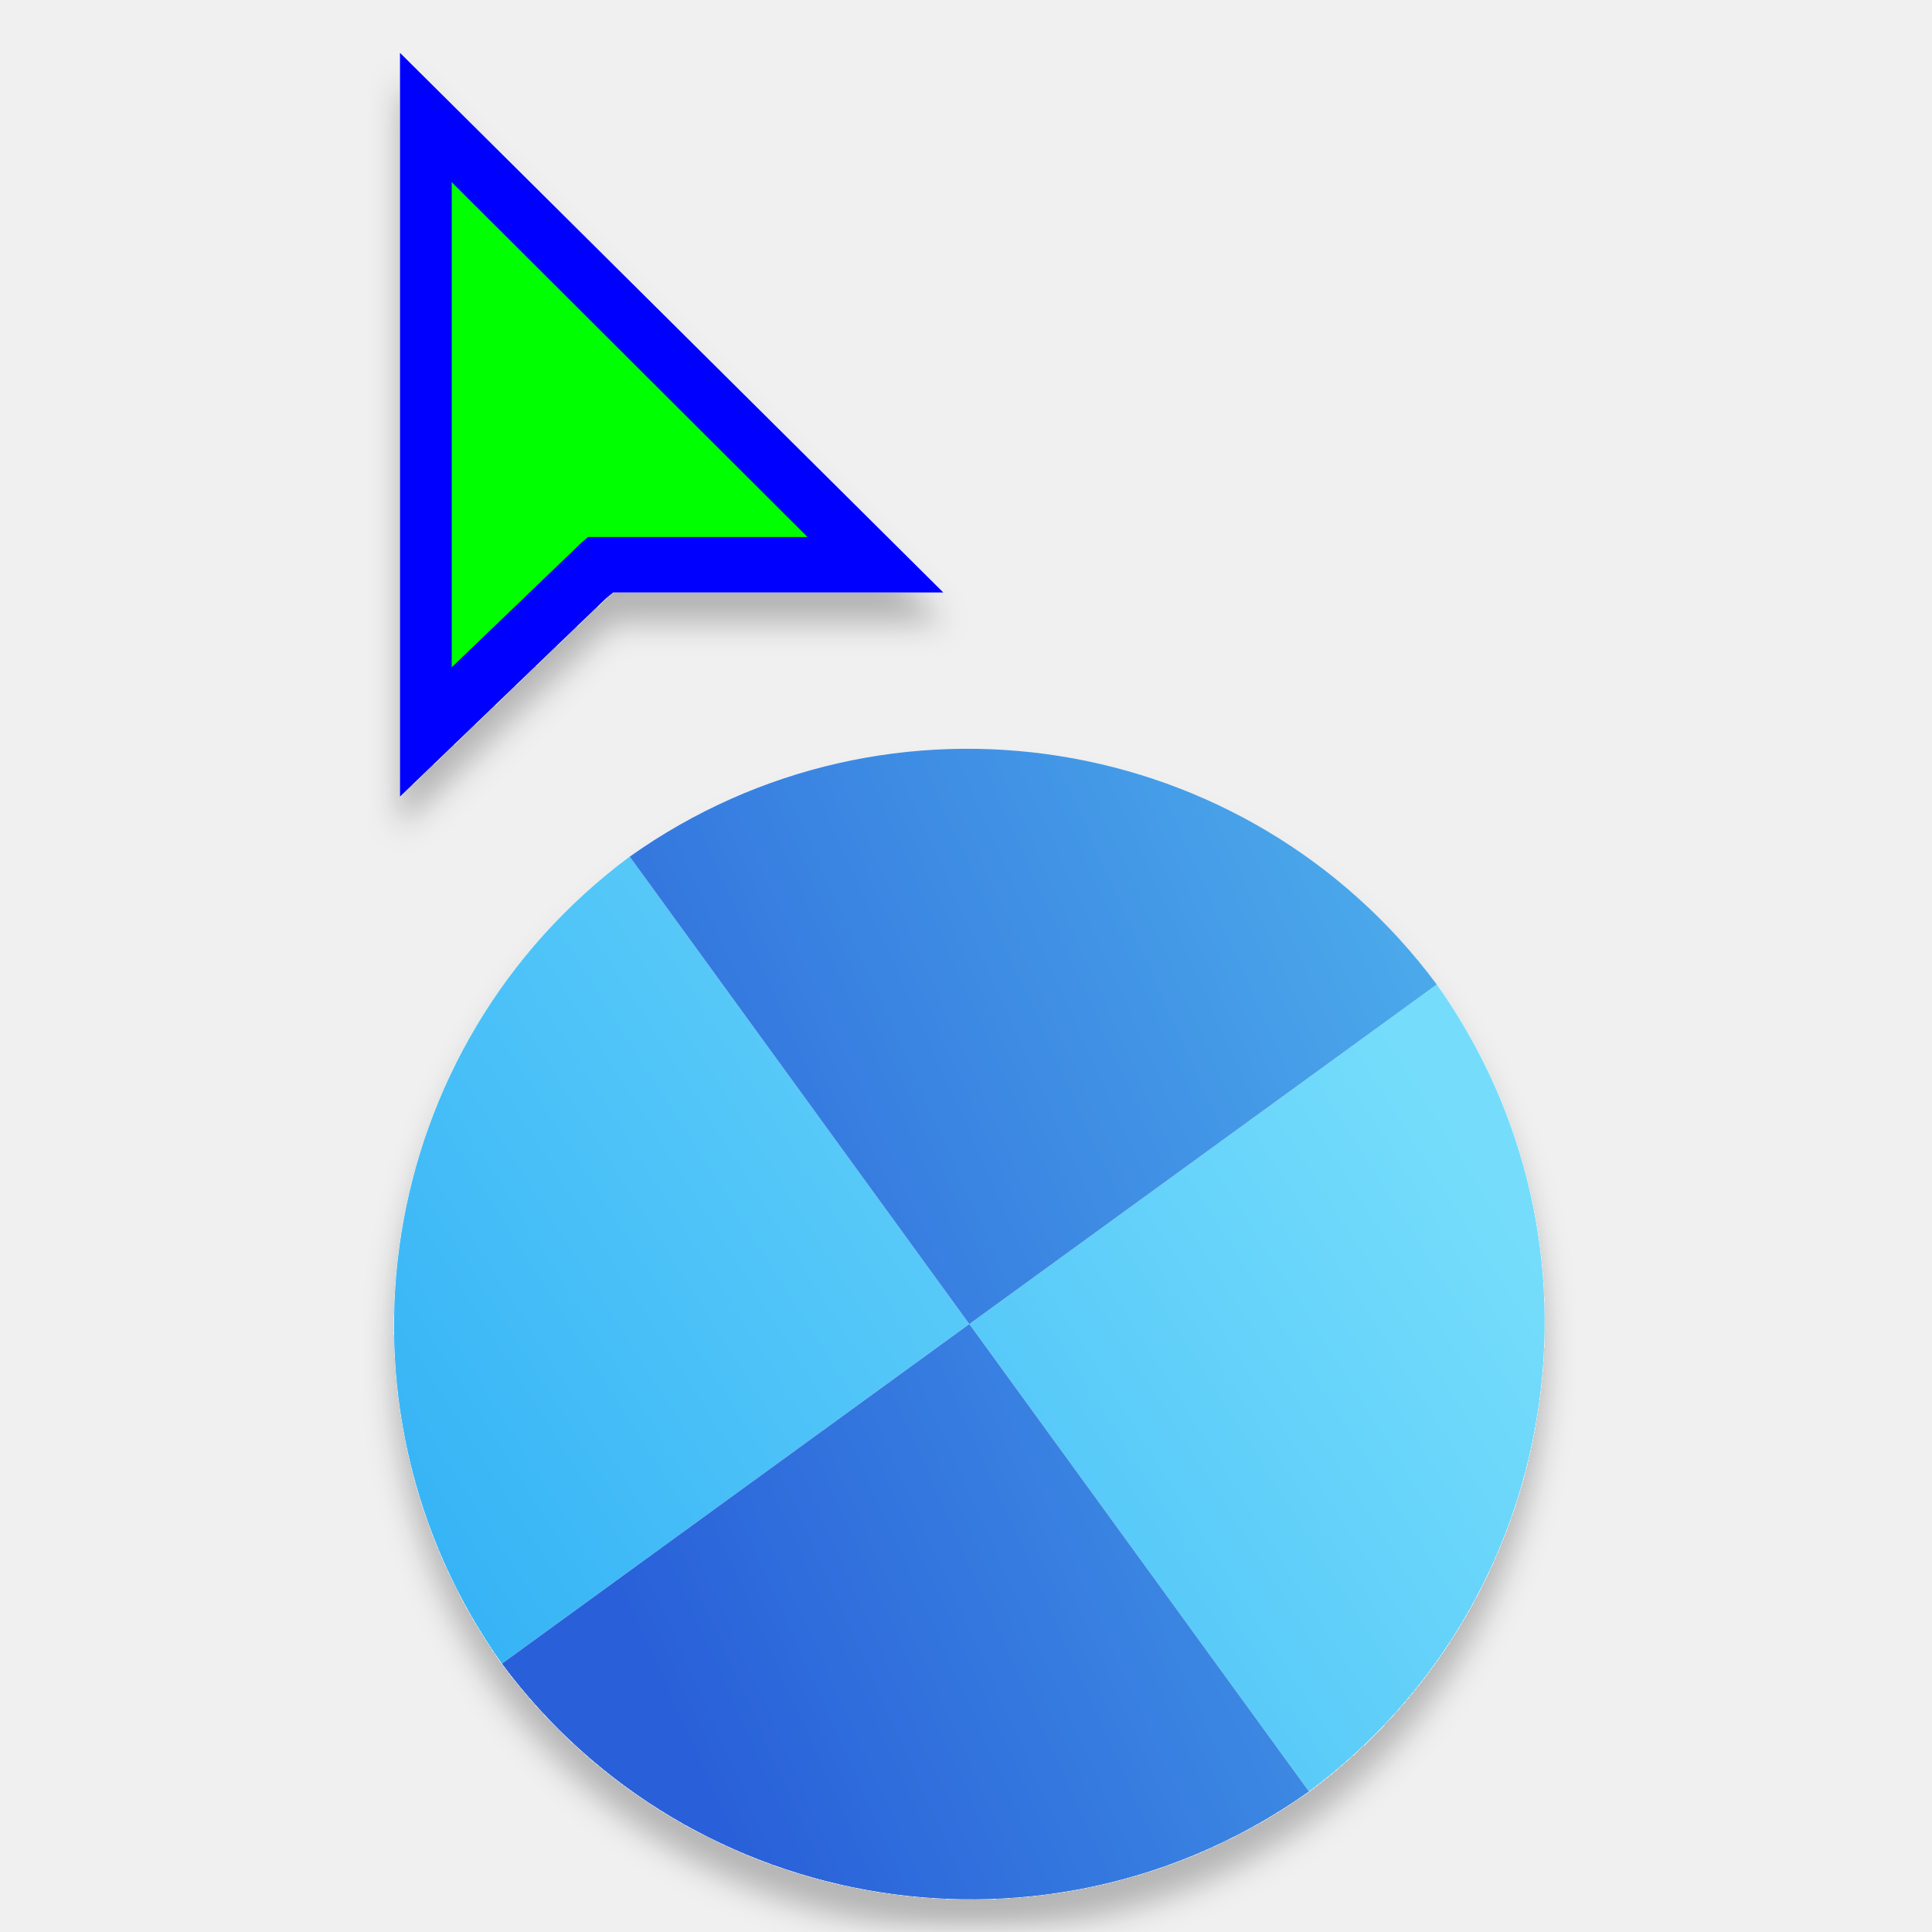
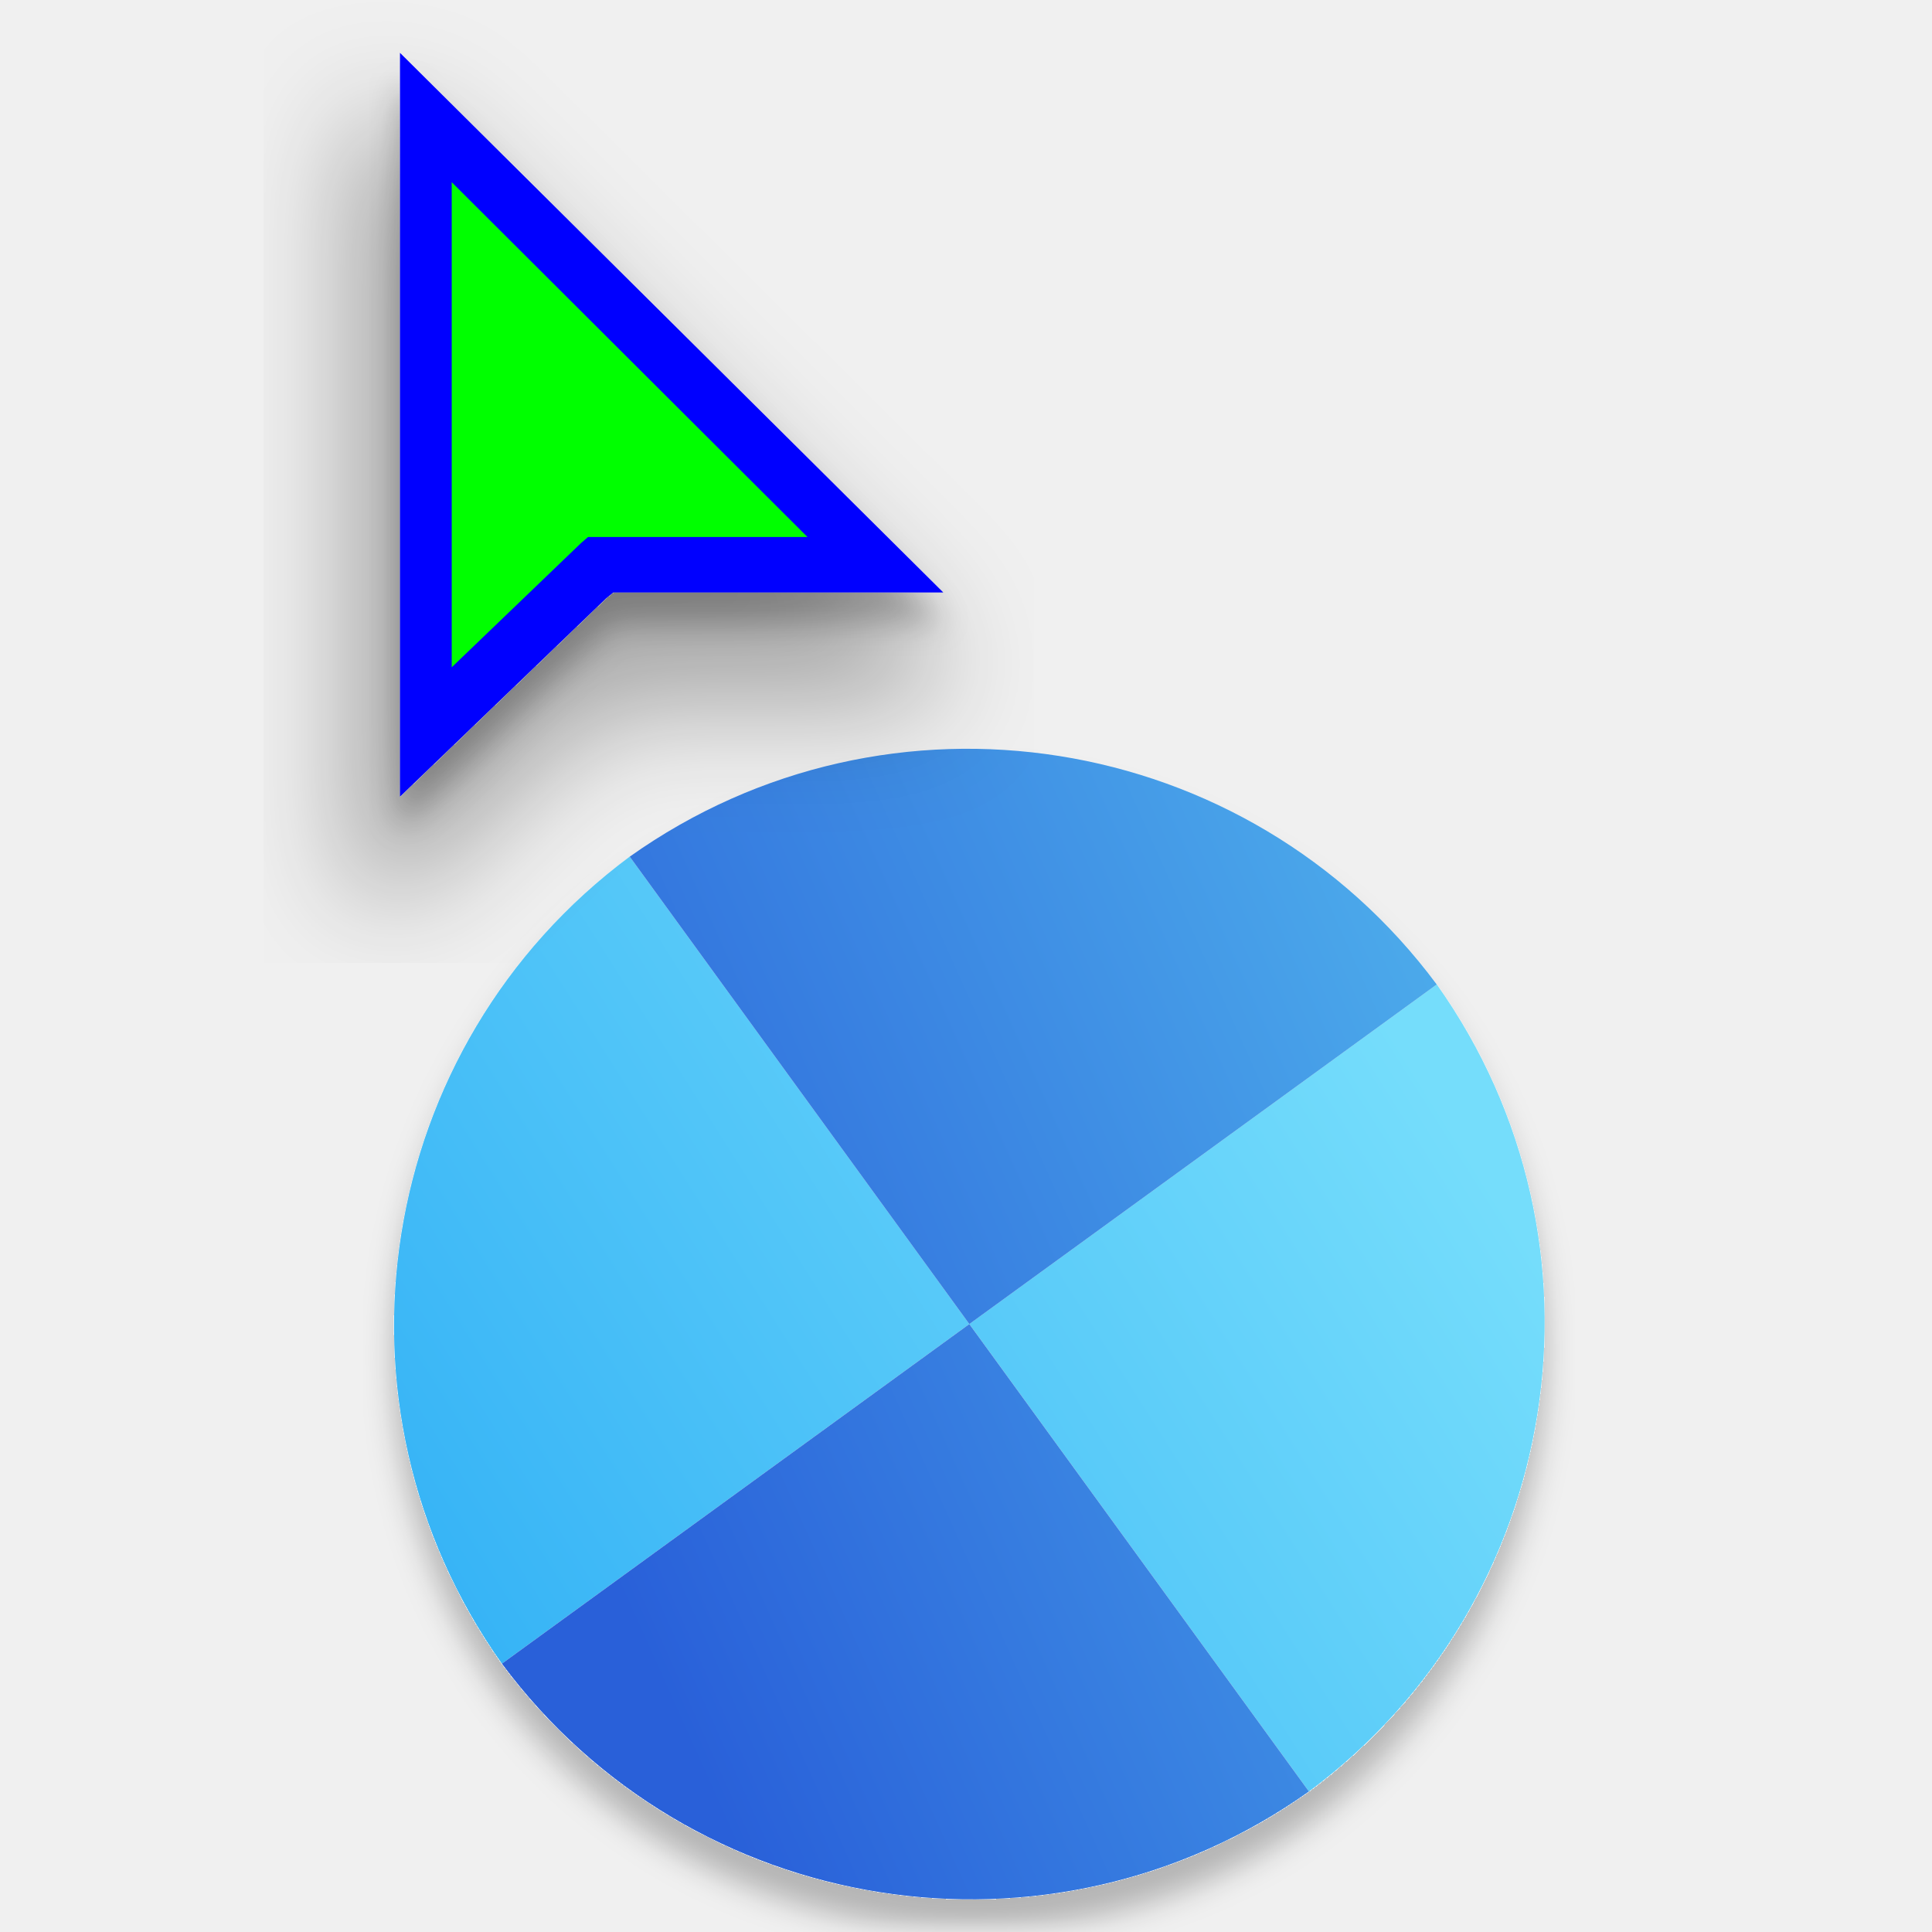
<svg xmlns="http://www.w3.org/2000/svg" width="256" height="256" viewBox="0 0 256 256" fill="none">
  <g clip-path="url(#clip0_4701_44)">
    <g filter="url(#filter0_d_4701_44)">
      <path d="M173.443 237.378C207.222 212.276 214.744 164.748 190.38 130.444L128.445 175.442L173.443 237.378Z" fill="url(#paint0_linear_4701_44)" />
      <path d="M83.44 113.506C49.662 138.608 42.14 186.136 66.504 220.44L128.439 175.441L83.44 113.506Z" fill="url(#paint1_linear_4701_44)" />
      <path d="M173.44 237.38C139.129 261.749 91.603 254.215 66.506 220.444L128.441 175.445L173.44 237.38Z" fill="url(#paint2_linear_4701_44)" />
      <path d="M83.443 113.51C117.754 89.142 165.28 96.675 190.377 130.447L128.441 175.445L83.443 113.51Z" fill="url(#paint3_linear_4701_44)" />
    </g>
    <g filter="url(#filter1_d_4701_44)">
-       <path fill-rule="evenodd" clip-rule="evenodd" d="M53 105.56V7L124.992 78.506H81.26L80.322 79.269L53 105.56Z" fill="#0000FF" />
+       <g filter="url(#filter2_d_4701_44)">
+         <path fill-rule="evenodd" clip-rule="evenodd" d="M53 105.56V7L124.992 78.506H81.26L80.322 79.269L53 105.56Z" fill="#0000FF" />
+       </g>
+       <path fill-rule="evenodd" clip-rule="evenodd" d="M59.856 24.141V88.419L76.997 71.953L77.921 71.154H106.994L59.856 24.141Z" fill="#00FF00" />
    </g>
-     <path fill-rule="evenodd" clip-rule="evenodd" d="M59.856 24.141V88.419L76.997 71.953L77.921 71.154H106.994L59.856 24.141Z" fill="#00FF00" />
  </g>
  <defs>
    <filter id="filter0_d_4701_44" x="48.21" y="99.217" width="160.463" height="160.456" filterUnits="userSpaceOnUse" color-interpolation-filters="sRGB">
      <feFlood flood-opacity="0" result="BackgroundImageFix" />
      <feColorMatrix in="SourceAlpha" type="matrix" values="0 0 0 0 0 0 0 0 0 0 0 0 0 0 0 0 0 0 127 0" result="hardAlpha" />
      <feOffset dy="4" />
      <feGaussianBlur stdDeviation="2" />
      <feComposite in2="hardAlpha" operator="out" />
      <feColorMatrix type="matrix" values="0 0 0 0 0 0 0 0 0 0 0 0 0 0 0 0 0 0 0.25 0" />
      <feBlend mode="normal" in2="BackgroundImageFix" result="effect1_dropShadow_4701_44" />
      <feBlend mode="normal" in="SourceGraphic" in2="effect1_dropShadow_4701_44" result="shape" />
    </filter>
-     <filter id="filter1_d_4701_44" x="49" y="7" width="79.992" height="106.56" filterUnits="userSpaceOnUse" color-interpolation-filters="sRGB">
+     <filter id="filter1_d_4701_44" x="35" y="-1" width="101.991" height="128.56" filterUnits="userSpaceOnUse" color-interpolation-filters="sRGB">
+       <feFlood flood-opacity="0" result="BackgroundImageFix" />
+       <feColorMatrix in="SourceAlpha" type="matrix" values="0 0 0 0 0 0 0 0 0 0 0 0 0 0 0 0 0 0 127 0" result="hardAlpha" />
+       <feOffset dx="-3" dy="7" />
+       <feGaussianBlur stdDeviation="7.5" />
+       <feColorMatrix type="matrix" values="0 0 0 0 0 0 0 0 0 0 0 0 0 0 0 0 0 0 0.3 0" />
+       <feBlend mode="normal" in2="BackgroundImageFix" result="effect1_dropShadow_4701_44" />
+       <feBlend mode="normal" in="SourceGraphic" in2="effect1_dropShadow_4701_44" result="shape" />
+     </filter>
+     <filter id="filter2_d_4701_44" x="49" y="7" width="79.992" height="106.56" filterUnits="userSpaceOnUse" color-interpolation-filters="sRGB">
      <feFlood flood-opacity="0" result="BackgroundImageFix" />
      <feColorMatrix in="SourceAlpha" type="matrix" values="0 0 0 0 0 0 0 0 0 0 0 0 0 0 0 0 0 0 127 0" result="hardAlpha" />
      <feOffset dy="4" />
      <feGaussianBlur stdDeviation="2" />
      <feComposite in2="hardAlpha" operator="out" />
      <feColorMatrix type="matrix" values="0 0 0 0 0 0 0 0 0 0 0 0 0 0 0 0 0 0 0.25 0" />
      <feBlend mode="normal" in2="BackgroundImageFix" result="effect1_dropShadow_4701_44" />
      <feBlend mode="normal" in="SourceGraphic" in2="effect1_dropShadow_4701_44" result="shape" />
    </filter>
    <linearGradient id="paint0_linear_4701_44" x1="188.998" y1="143.014" x2="66.502" y2="220.446" gradientUnits="userSpaceOnUse">
      <stop stop-color="#75DDFB" />
      <stop offset="1" stop-color="#37B4F6" />
    </linearGradient>
    <linearGradient id="paint1_linear_4701_44" x1="188.998" y1="143.014" x2="66.502" y2="220.446" gradientUnits="userSpaceOnUse">
      <stop stop-color="#75DDFB" />
      <stop offset="1" stop-color="#37B4F6" />
    </linearGradient>
    <linearGradient id="paint2_linear_4701_44" x1="220.139" y1="154.037" x2="83.767" y2="215.264" gradientUnits="userSpaceOnUse">
      <stop stop-color="#50B3ED" />
      <stop offset="1" stop-color="#2960D9" />
    </linearGradient>
    <linearGradient id="paint3_linear_4701_44" x1="220.139" y1="154.037" x2="83.767" y2="215.264" gradientUnits="userSpaceOnUse">
      <stop stop-color="#50B3ED" />
      <stop offset="1" stop-color="#2960D9" />
    </linearGradient>
    <clipPath id="clip0_4701_44">
      <rect width="256" height="256" fill="white" />
    </clipPath>
  </defs>
</svg>
